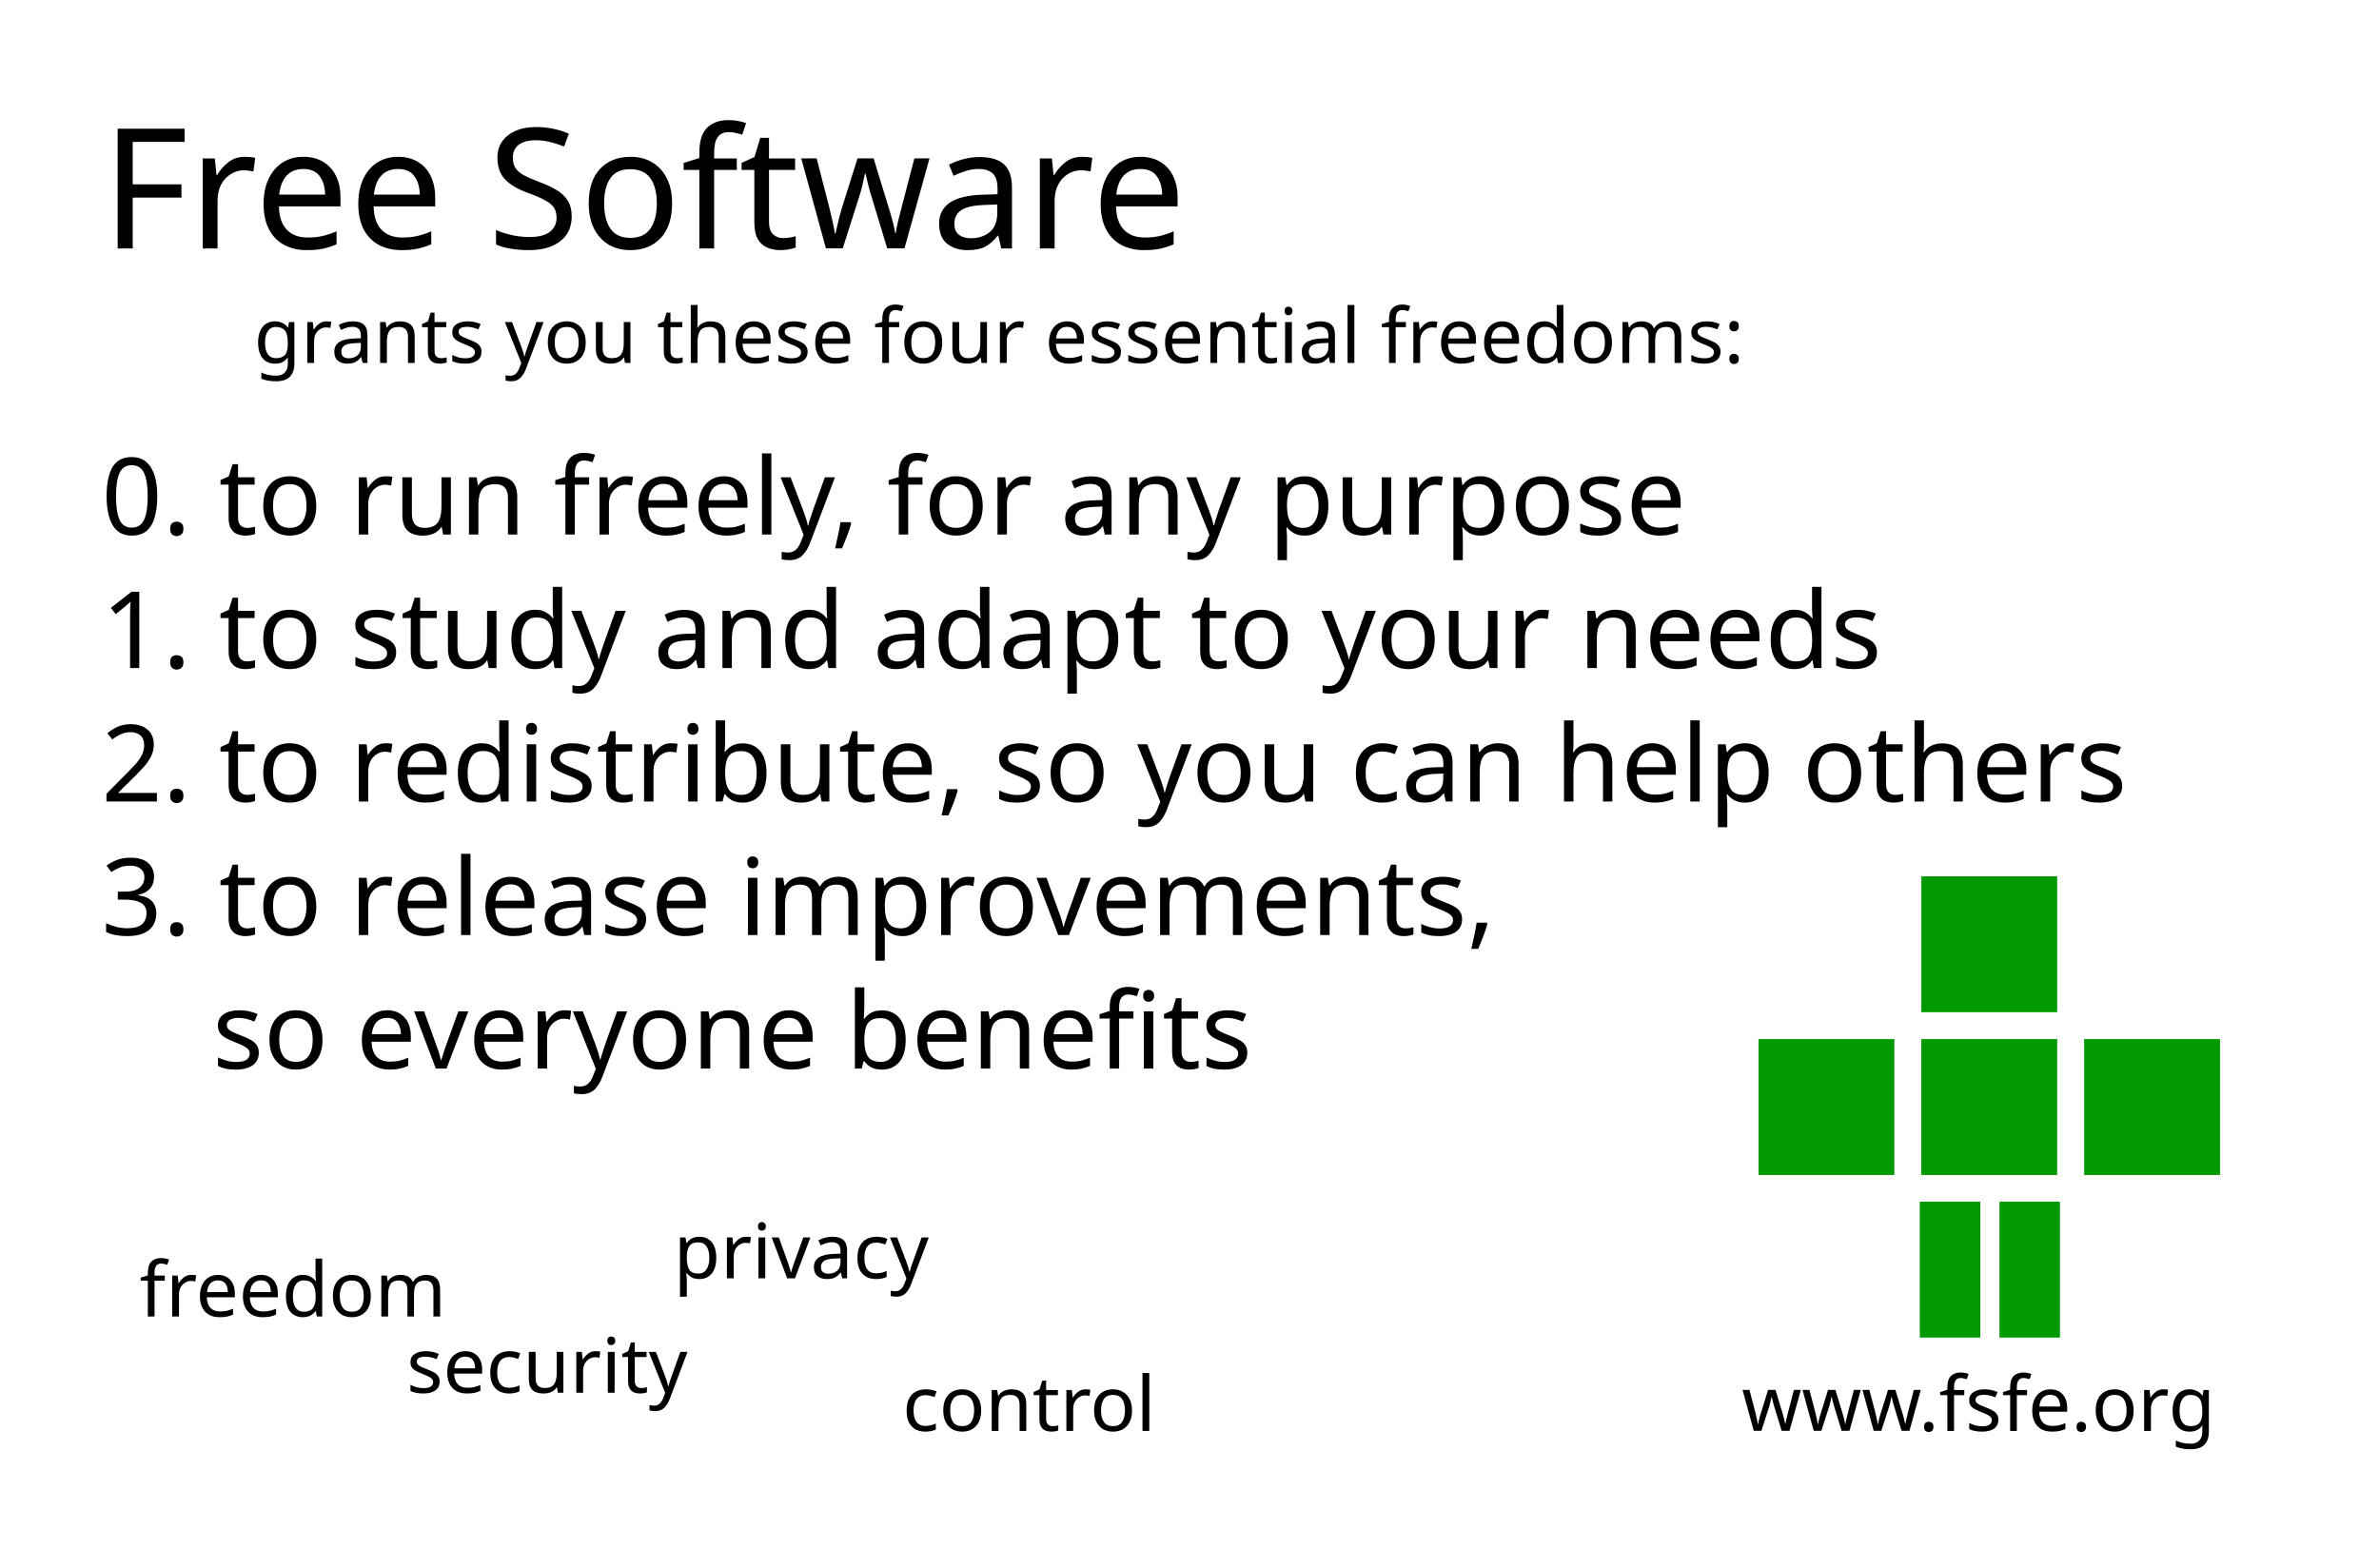
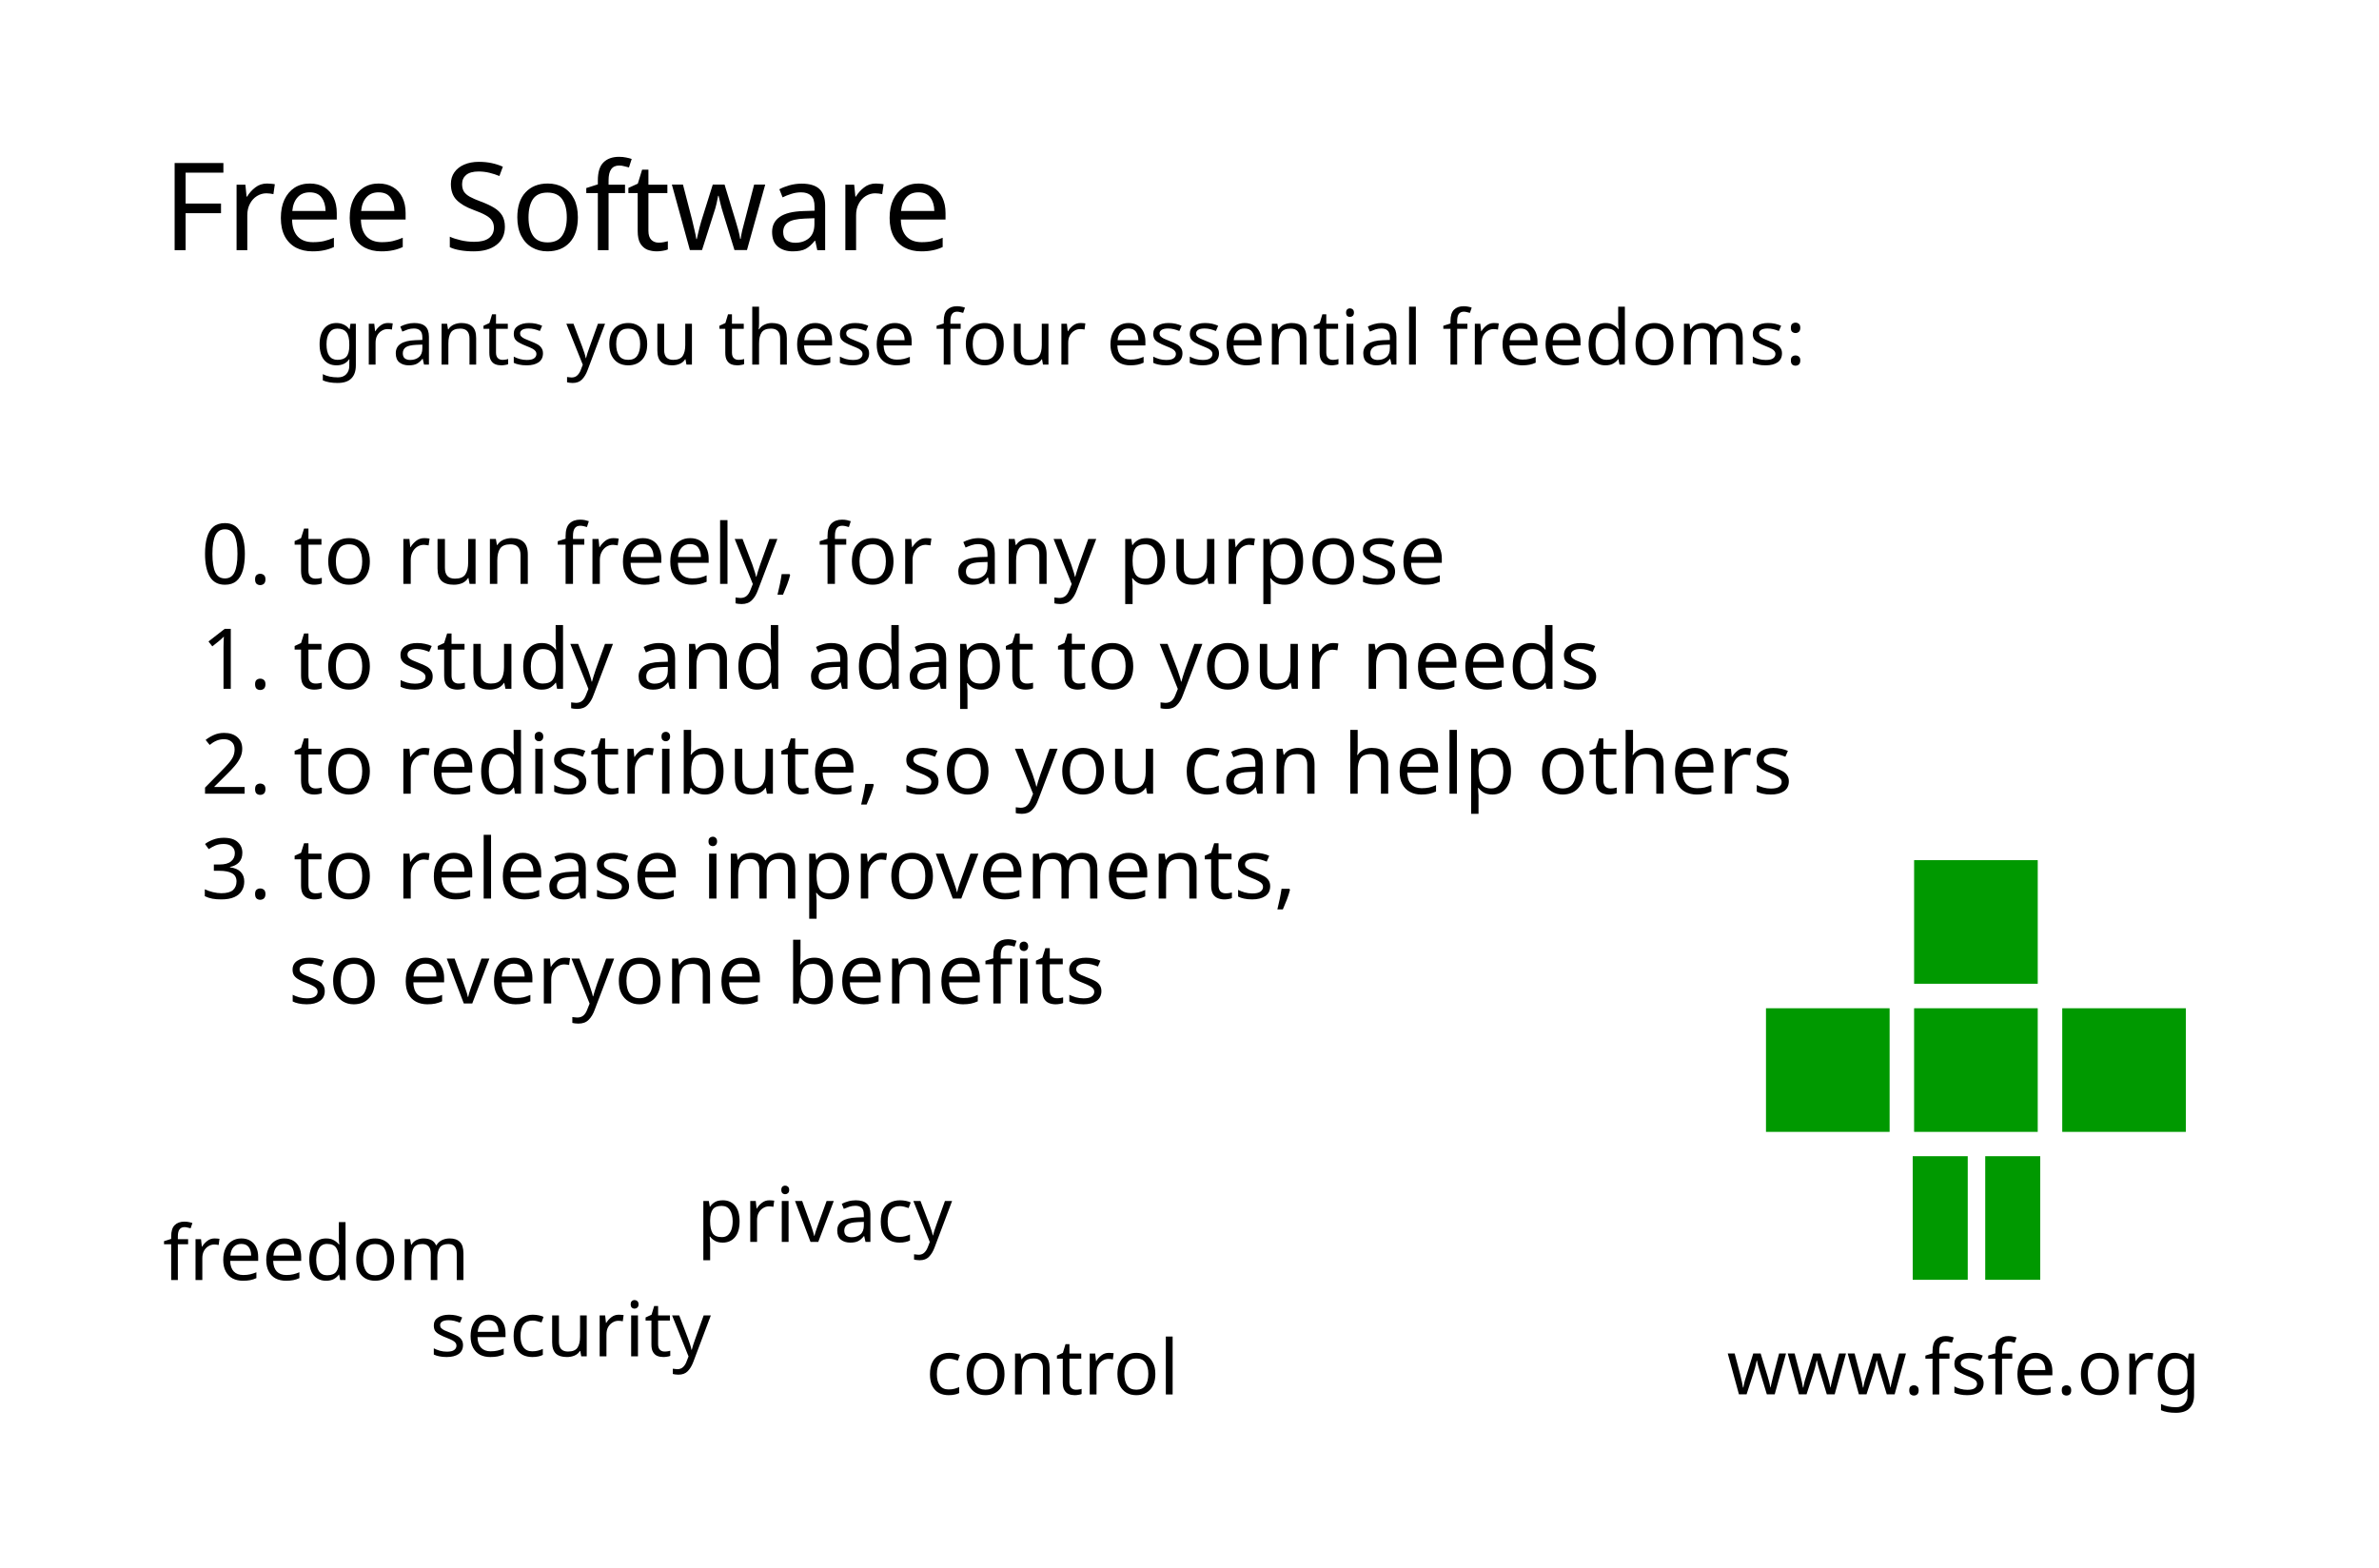
<svg xmlns="http://www.w3.org/2000/svg" width="311.811" height="205.512" id="svg2" version="1.1">
  <defs id="defs4" />
  <g id="layer1" transform="translate(0,-846.8491)">
-     <g transform="translate(3.28392,-7.938522)" id="g3259">
+     <g transform="translate(6.342514,-7.717819)" id="g3168">
      <text id="text3030" y="997.361" x="190" style="font-size:12px;font-style:normal;font-weight:normal;line-height:125%;letter-spacing:0px;word-spacing:0px;fill:#000000;fill-opacity:1;stroke:none;font-family:Sans" xml:space="preserve">
        <tspan y="997.361" x="190" id="tspan3032" />
      </text>
-       <g id="g3738" transform="matrix(0.112316,0,0,0.112316,216.6426,941.6065)">
+       <g id="g3738" transform="matrix(0.1021842,0,0,0.1021842,215.5163,941.7976)">
        <rect style="fill:#009900;fill-opacity:1;stroke:none" id="rect1878" width="158.571" height="158.571" x="284" y="249.791" />
        <rect style="fill:#009900;fill-opacity:1;stroke:none" id="rect6448" width="158.571" height="158.571" x="93.998" y="439.787" />
        <rect style="fill:#009900;fill-opacity:1;stroke:none" id="rect6464" width="158.571" height="158.571" x="283.986" y="439.793" />
        <rect style="fill:#009900;fill-opacity:1;stroke:none" id="rect6523" width="158.571" height="158.571" x="473.997" y="439.79" />
        <rect style="fill:#009900;fill-opacity:1;stroke:none" id="rect6535" width="70.571" height="158.571" x="282.214" y="629.576" />
        <rect style="fill:#009900;fill-opacity:1;stroke:none" id="rect6547" width="70.571" height="158.571" x="375.214" y="629.576" />
      </g>
-       <text id="text3171" y="907.361" x="10" style="font-size:14px;font-style:normal;font-weight:normal;line-height:125%;letter-spacing:0px;word-spacing:0px;fill:#000000;fill-opacity:1;stroke:none;font-family:Sans" xml:space="preserve">
-         <tspan y="907.361" x="10" id="tspan3173" />
-         <tspan id="tspan3251" y="924.861" x="10">0. to run freely, for any purpose</tspan>
-         <tspan id="tspan3177" y="942.361" x="10">1. to study and adapt to your needs</tspan>
-         <tspan id="tspan3187" y="959.861" x="10">2. to redistribute, so you can help others</tspan>
-         <tspan id="tspan3181" y="977.361" x="10">3. to release improvements,</tspan>
-         <tspan id="tspan3185" y="994.861" x="10">    so everyone benefits</tspan>
-         <tspan id="tspan3183" y="1012.361" x="10" />
+       <text id="text3171" y="917.361" x="20" style="font-size:11px;font-style:normal;font-weight:normal;line-height:125%;letter-spacing:0px;word-spacing:0px;fill:#000000;fill-opacity:1;stroke:none;font-family:Sans" xml:space="preserve">
+         <tspan y="917.361" x="20" id="tspan3173" />
+         <tspan id="tspan3251" y="931.111" x="20">0. to run freely, for any purpose</tspan>
+         <tspan id="tspan3177" y="944.861" x="20">1. to study and adapt to your needs</tspan>
+         <tspan id="tspan3187" y="958.611" x="20">2. to redistribute, so you can help others</tspan>
+         <tspan id="tspan3181" y="972.361" x="20">3. to release improvements,</tspan>
+         <tspan id="tspan3185" y="986.111" x="20">    so everyone benefits</tspan>
+         <tspan id="tspan3183" y="999.861" x="20" />
      </text>
-       <text id="text3205" y="887.361" x="10" style="font-size:22px;font-style:normal;font-weight:normal;line-height:125%;letter-spacing:0px;word-spacing:0px;fill:#000000;fill-opacity:1;stroke:none;font-family:Sans" xml:space="preserve">
-         <tspan y="887.361" x="10" id="tspan3207">Free Software</tspan>
-         <tspan id="tspan3209" y="914.861" x="10" />
+       <text id="text3205" y="887.361" x="15" style="font-size:16px;font-style:normal;font-weight:normal;line-height:125%;letter-spacing:0px;word-spacing:0px;fill:#000000;fill-opacity:1;stroke:none;font-family:Sans" xml:space="preserve">
+         <tspan y="887.361" x="15" id="tspan3207">Free Software</tspan>
+         <tspan id="tspan3209" y="907.361" x="15" />
      </text>
-       <text id="text3211" y="1042.361" x="225" style="font-size:10px;font-style:normal;font-weight:normal;line-height:125%;letter-spacing:0px;word-spacing:0px;fill:#000000;fill-opacity:1;stroke:none;font-family:Sans" xml:space="preserve">
-         <tspan y="1042.361" x="225" id="tspan3213">www.fsfe.org</tspan>
+       <text id="text3211" y="1037.361" x="220" style="font-size:10px;font-style:normal;font-weight:normal;line-height:125%;letter-spacing:0px;word-spacing:0px;fill:#000000;fill-opacity:1;stroke:none;font-family:Sans" xml:space="preserve">
+         <tspan y="1037.361" x="220" id="tspan3213">www.fsfe.org</tspan>
      </text>
-       <text id="text3231" y="1027.361" x="15" style="font-size:10px;font-style:normal;font-weight:normal;line-height:125%;letter-spacing:0px;word-spacing:0px;fill:#000000;fill-opacity:1;stroke:none;font-family:Sans" xml:space="preserve">
-         <tspan y="1027.361" x="15" id="tspan3233">freedom</tspan>
+       <text id="text3231" y="1022.361" x="15" style="font-size:10px;font-style:normal;font-weight:normal;line-height:125%;letter-spacing:0px;word-spacing:0px;fill:#000000;fill-opacity:1;stroke:none;font-family:Sans" xml:space="preserve">
+         <tspan y="1022.361" x="15" id="tspan3233">freedom</tspan>
      </text>
-       <text id="text3235" y="1037.361" x="50" style="font-size:10px;font-style:normal;font-weight:normal;line-height:125%;letter-spacing:0px;word-spacing:0px;fill:#000000;fill-opacity:1;stroke:none;font-family:Sans" xml:space="preserve">
-         <tspan y="1037.361" x="50" id="tspan3237">security</tspan>
+       <text id="text3235" y="1032.361" x="50" style="font-size:10px;font-style:normal;font-weight:normal;line-height:125%;letter-spacing:0px;word-spacing:0px;fill:#000000;fill-opacity:1;stroke:none;font-family:Sans" xml:space="preserve">
+         <tspan y="1032.361" x="50" id="tspan3237">security</tspan>
      </text>
-       <text id="text3239" y="1022.361" x="85" style="font-size:10px;font-style:normal;font-weight:normal;line-height:125%;letter-spacing:0px;word-spacing:0px;fill:#000000;fill-opacity:1;stroke:none;font-family:Sans" xml:space="preserve">
-         <tspan y="1022.361" x="85" id="tspan3241">privacy</tspan>
+       <text id="text3239" y="1017.361" x="85" style="font-size:10px;font-style:normal;font-weight:normal;line-height:125%;letter-spacing:0px;word-spacing:0px;fill:#000000;fill-opacity:1;stroke:none;font-family:Sans" xml:space="preserve">
+         <tspan y="1017.361" x="85" id="tspan3241">privacy</tspan>
      </text>
-       <text id="text3247" y="1042.361" x="115" style="font-size:10px;font-style:normal;font-weight:normal;line-height:125%;letter-spacing:0px;word-spacing:0px;fill:#000000;fill-opacity:1;stroke:none;font-family:Sans" xml:space="preserve">
-         <tspan y="1042.361" x="115" id="tspan3249">control</tspan>
+       <text id="text3247" y="1037.361" x="115" style="font-size:10px;font-style:normal;font-weight:normal;line-height:125%;letter-spacing:0px;word-spacing:0px;fill:#000000;fill-opacity:1;stroke:none;font-family:Sans" xml:space="preserve">
+         <tspan y="1037.361" x="115" id="tspan3249">control</tspan>
      </text>
-       <text id="text3255" y="902.361" x="30" style="font-size:10px;font-style:normal;font-weight:normal;line-height:125%;letter-spacing:0px;word-spacing:0px;fill:#000000;fill-opacity:1;stroke:none;font-family:Sans" xml:space="preserve">
-         <tspan y="902.361" x="30" id="tspan3257">grants you these four essential freedoms:</tspan>
+       <text id="text3255" y="902.361" x="35" style="font-size:10px;font-style:normal;font-weight:normal;line-height:125%;letter-spacing:0px;word-spacing:0px;fill:#000000;fill-opacity:1;stroke:none;font-family:Sans" xml:space="preserve">
+         <tspan y="902.361" x="35" id="tspan3257">grants you these four essential freedoms:</tspan>
      </text>
    </g>
  </g>
</svg>
